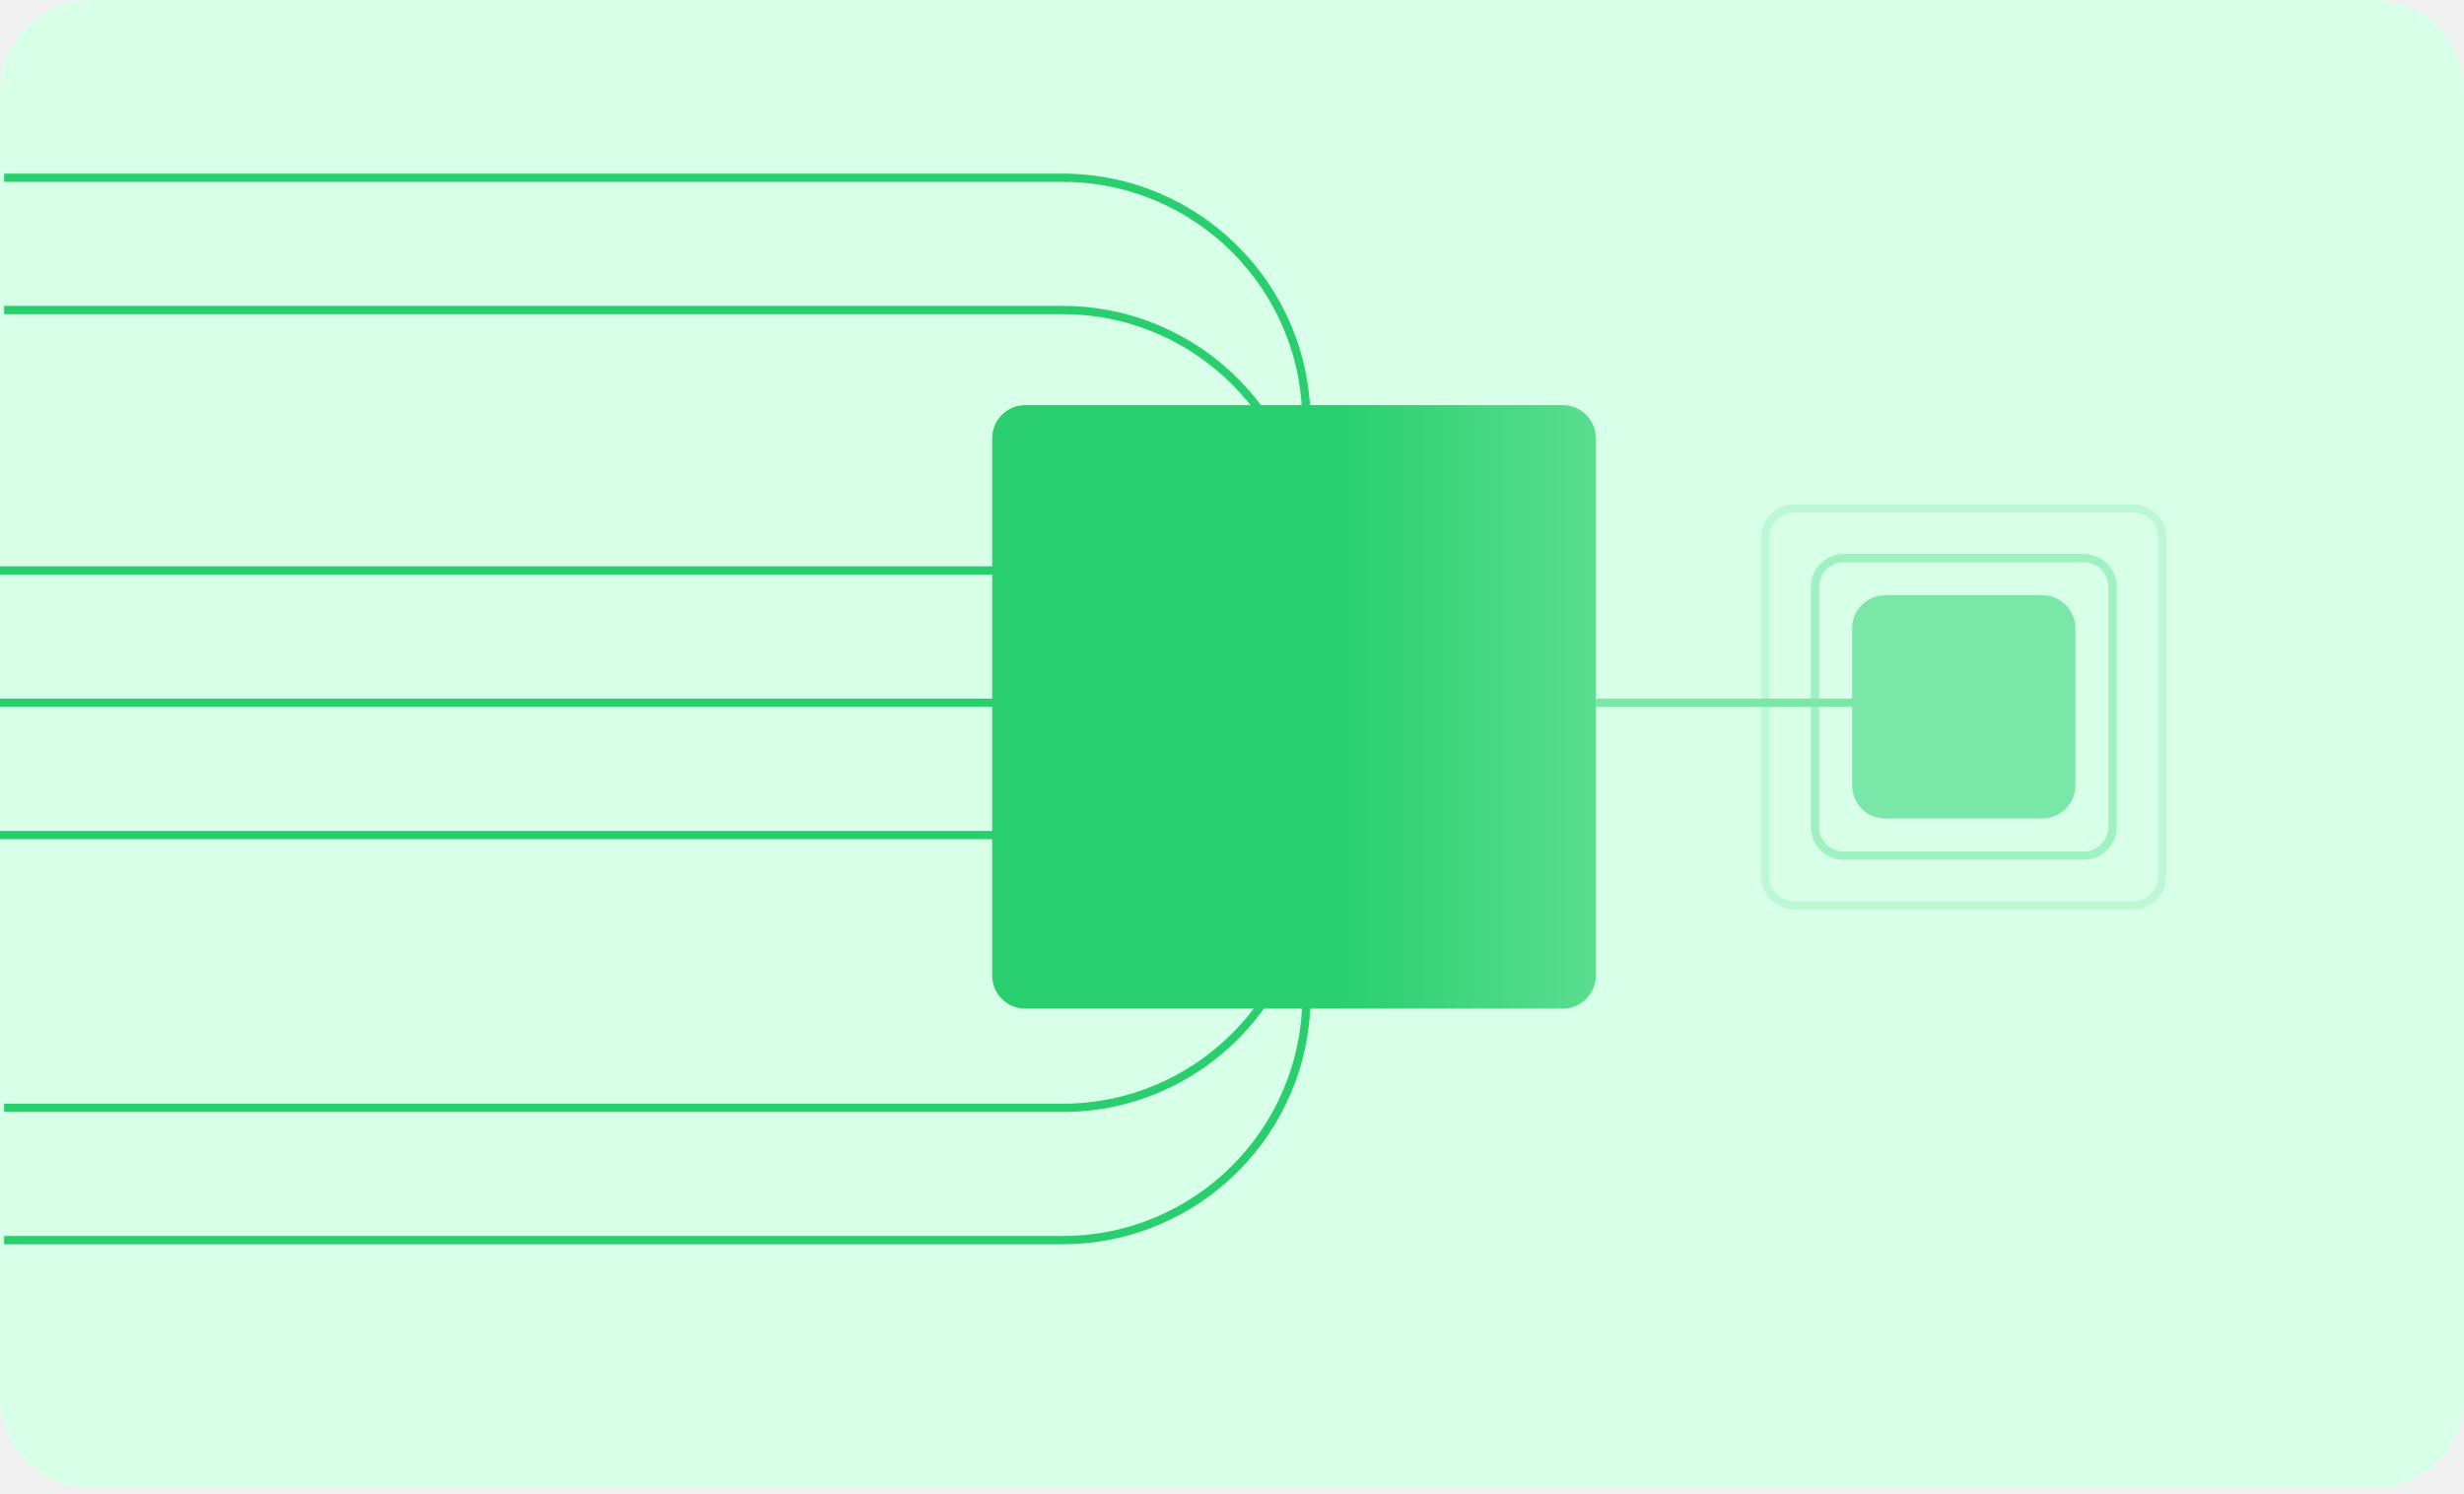
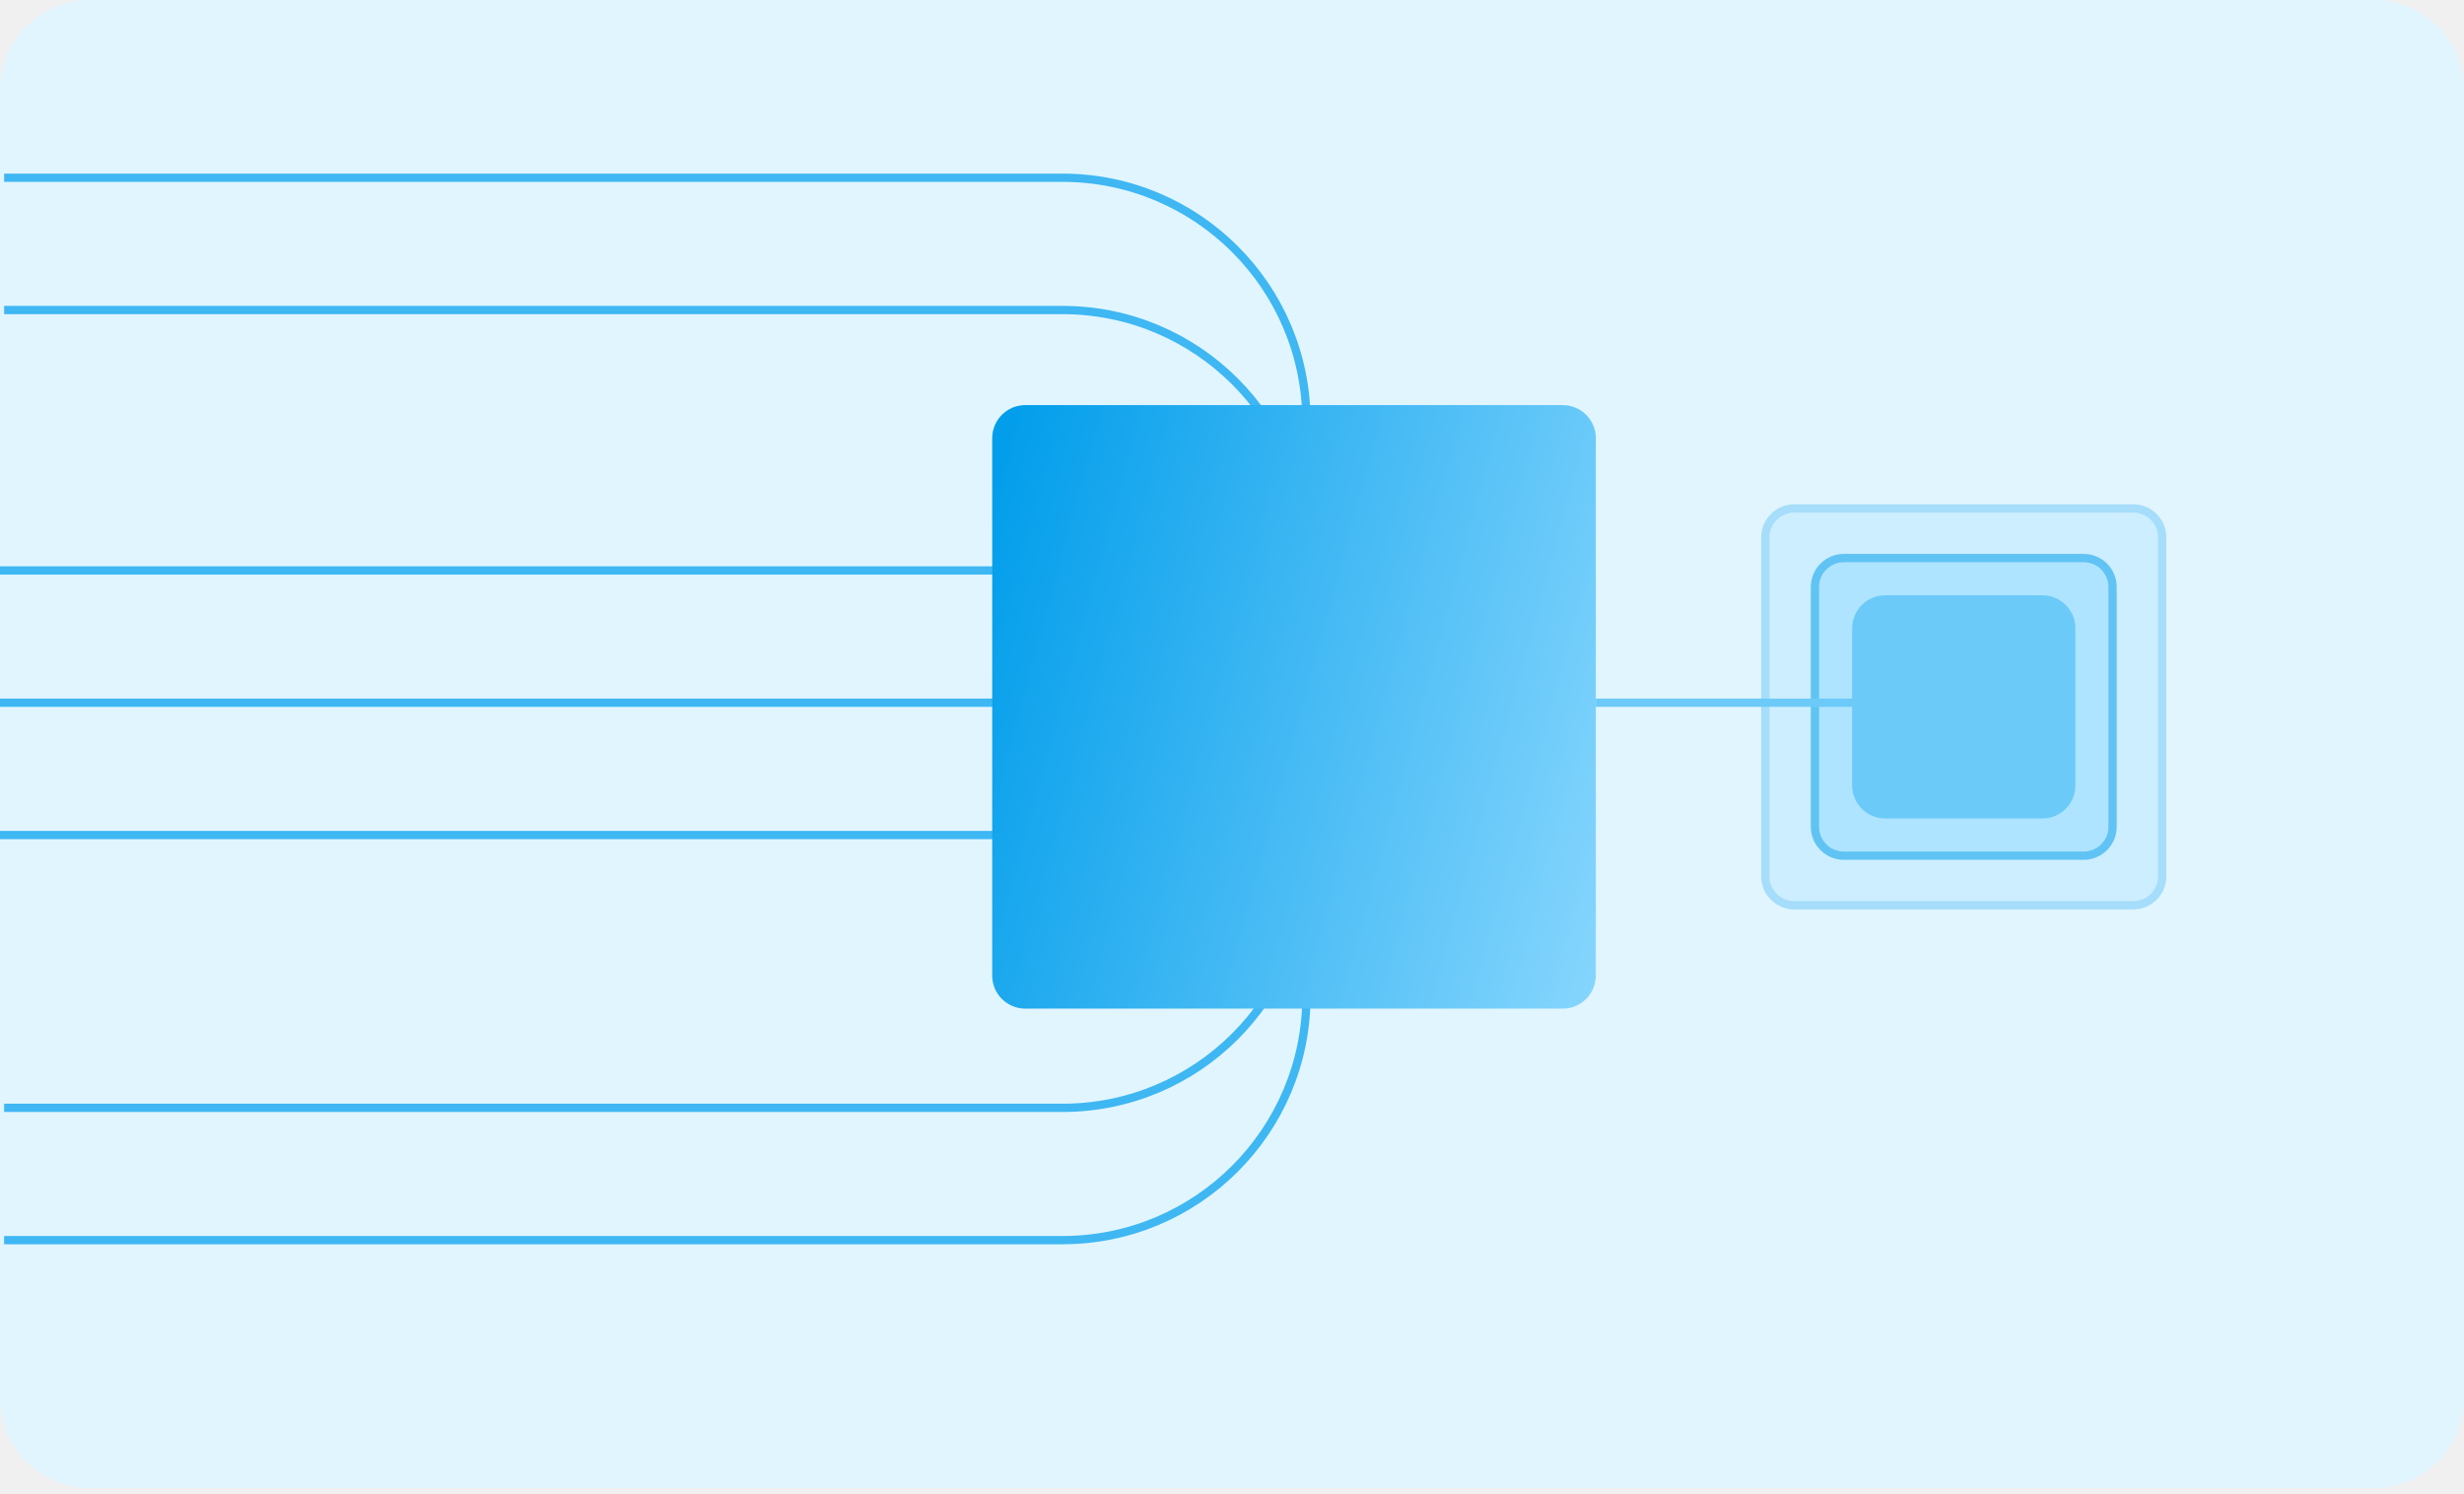
<svg xmlns="http://www.w3.org/2000/svg" width="414" height="251" viewBox="0 0 414 251" fill="none">
-   <g clip-path="url(#clip0_3_8206)">
-     <rect width="414" height="250.067" rx="15.194" fill="#D8FFE8" />
+   <g clip-path="url(#clip0_966_12041)">
+     <rect width="414" height="250.067" rx="15.194" fill="#E1F5FF" />
    <g opacity="0.3">
-       <rect x="296.607" y="85.439" width="66.685" height="66.685" rx="4.862" fill="#D8FFE8" />
-       <rect x="296.607" y="85.439" width="66.685" height="66.685" rx="4.862" stroke="#7AE7A7" stroke-width="1.389" />
+       <rect x="296.607" y="85.439" width="66.685" height="66.685" rx="4.862" fill="#9ADDFF" />
+       <rect x="296.607" y="85.439" width="66.685" height="66.685" rx="4.862" stroke="#18A6ED" stroke-width="1.389" />
    </g>
    <g opacity="0.6">
-       <rect x="304.943" y="93.775" width="50.013" height="50.013" rx="4.862" fill="#D8FFE8" />
-       <rect x="304.943" y="93.775" width="50.013" height="50.013" rx="4.862" stroke="#7AE7A7" stroke-width="1.389" />
+       <rect x="304.943" y="93.775" width="50.013" height="50.013" rx="4.862" fill="#9ADDFF" />
+       <rect x="304.943" y="93.775" width="50.013" height="50.013" rx="4.862" stroke="#18A6ED" stroke-width="1.389" />
    </g>
-     <rect x="311.195" y="100.027" width="37.51" height="37.51" rx="5.557" fill="#47DA84" fill-opacity="0.65" />
-     <path d="M0.695 29.869H178.52C201.154 29.869 219.503 48.218 219.503 70.852V70.852" stroke="#29CF6E" stroke-width="1.389" />
-     <path d="M0.695 208.389H178.52C201.154 208.389 219.503 190.04 219.503 167.405V167.405" stroke="#29CF6E" stroke-width="1.389" />
-     <path d="M0.695 52.098H178.52C201.154 52.098 219.503 70.447 219.503 93.081V93.081" stroke="#29CF6E" stroke-width="1.389" />
-     <path d="M0.695 186.16H178.52C201.154 186.16 219.503 167.811 219.503 145.177V145.177" stroke="#29CF6E" stroke-width="1.389" />
-     <path d="M-18.755 95.859H222.282" stroke="#29CF6E" stroke-width="1.389" />
-     <path d="M-18.755 118.088H222.282" stroke="#29CF6E" stroke-width="1.389" />
-     <path d="M-18.755 140.316H222.282" stroke="#29CF6E" stroke-width="1.389" />
-     <rect x="166.711" y="68.074" width="101.416" height="101.416" rx="5.557" fill="url(#paint0_linear_3_8206)" />
-     <path d="M268.127 118.088H313.973" stroke="#7AE7A7" stroke-width="1.389" />
+     <rect x="311.195" y="100.027" width="37.51" height="37.51" rx="5.557" fill="#6CCAF9" />
+     <path d="M0.695 29.869H178.52C201.155 29.869 219.504 48.218 219.504 70.852V70.852" stroke="#3EB7F3" stroke-width="1.389" />
+     <path d="M0.695 208.389H178.52C201.155 208.389 219.504 190.04 219.504 167.406V167.406" stroke="#3EB7F3" stroke-width="1.389" />
+     <path d="M0.695 52.097H178.52C201.155 52.097 219.504 70.446 219.504 93.081V93.081" stroke="#3EB7F3" stroke-width="1.389" />
+     <path d="M0.695 186.161H178.52C201.155 186.161 219.504 167.812 219.504 145.178V145.178" stroke="#3EB7F3" stroke-width="1.389" />
+     <path d="M-18.755 95.859H222.282" stroke="#3EB7F3" stroke-width="1.389" />
+     <path d="M-18.755 118.087H222.282" stroke="#3EB7F3" stroke-width="1.389" />
+     <path d="M-18.755 140.315H222.282" stroke="#3EB7F3" stroke-width="1.389" />
+     <rect x="166.711" y="68.074" width="101.416" height="101.416" rx="5.557" fill="url(#paint0_linear_966_12041)" />
+     <path d="M268.127 118.087H313.973" stroke="#6CCAF9" stroke-width="1.389" />
  </g>
  <defs>
-     <linearGradient id="paint0_linear_3_8206" x1="295.913" y1="118.088" x2="225.06" y2="118.088" gradientUnits="userSpaceOnUse">
-       <stop stop-color="#7AE7A7" />
-       <stop offset="1" stop-color="#29CF6E" />
+     <linearGradient id="paint0_linear_966_12041" x1="295.913" y1="118.087" x2="167" y2="83" gradientUnits="userSpaceOnUse">
+       <stop stop-color="#95DCFF" />
+       <stop offset="1" stop-color="#039EEB" />
    </linearGradient>
-     <clipPath id="clip0_3_8206">
+     <clipPath id="clip0_966_12041">
      <rect width="414" height="250.067" rx="15.194" fill="white" />
    </clipPath>
  </defs>
</svg>
